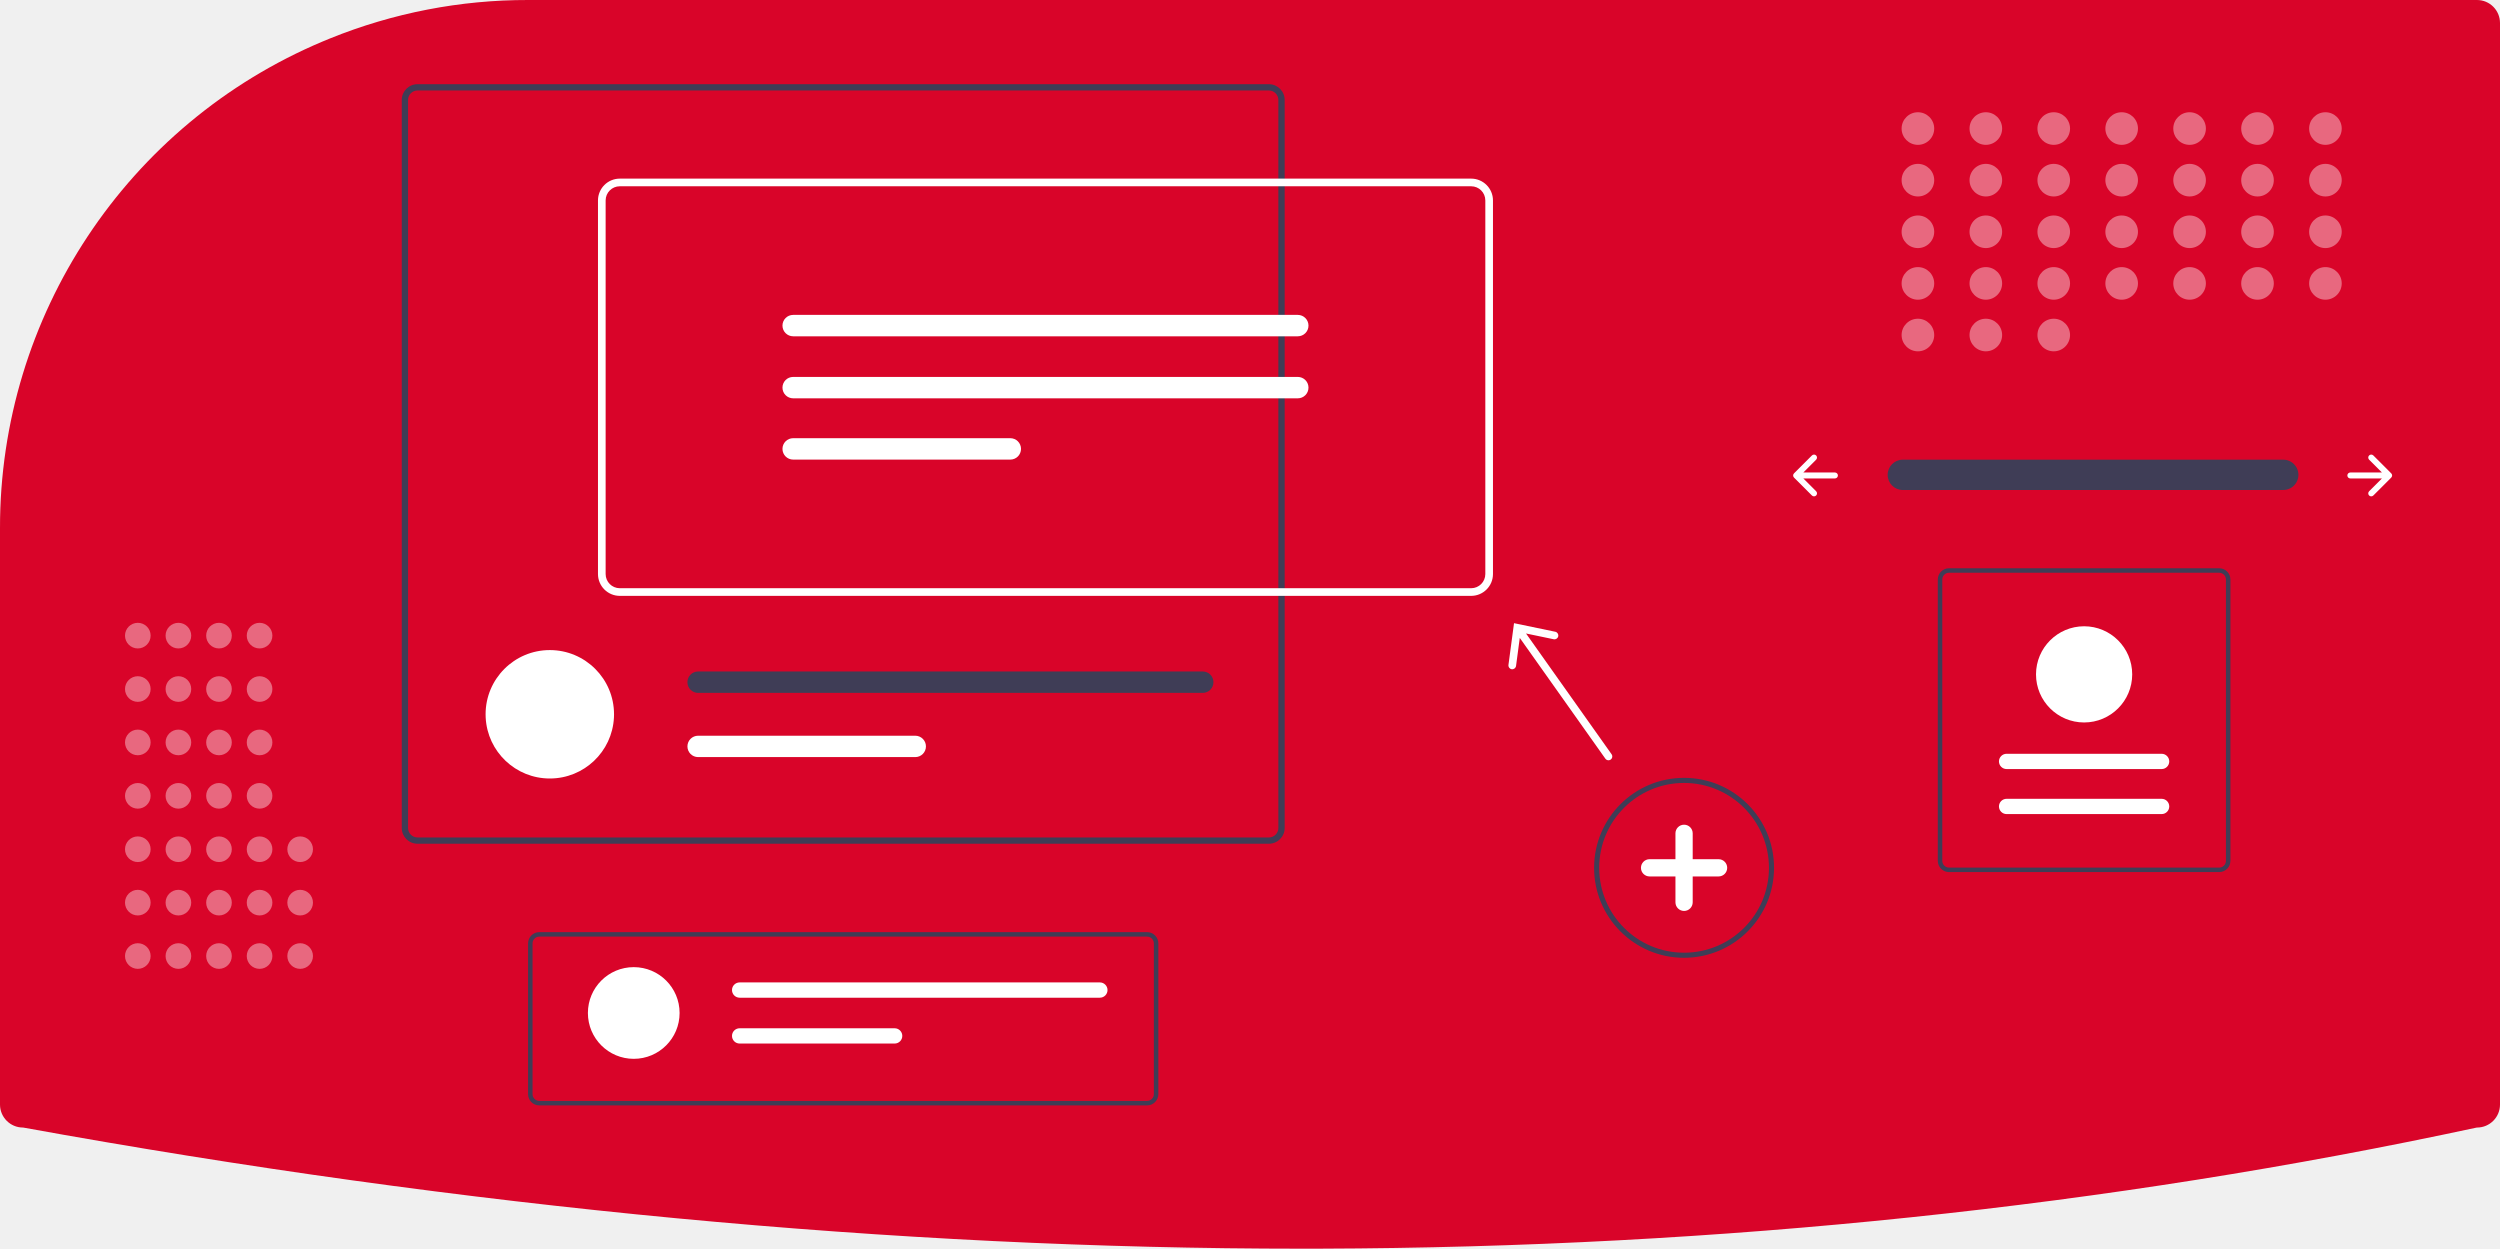
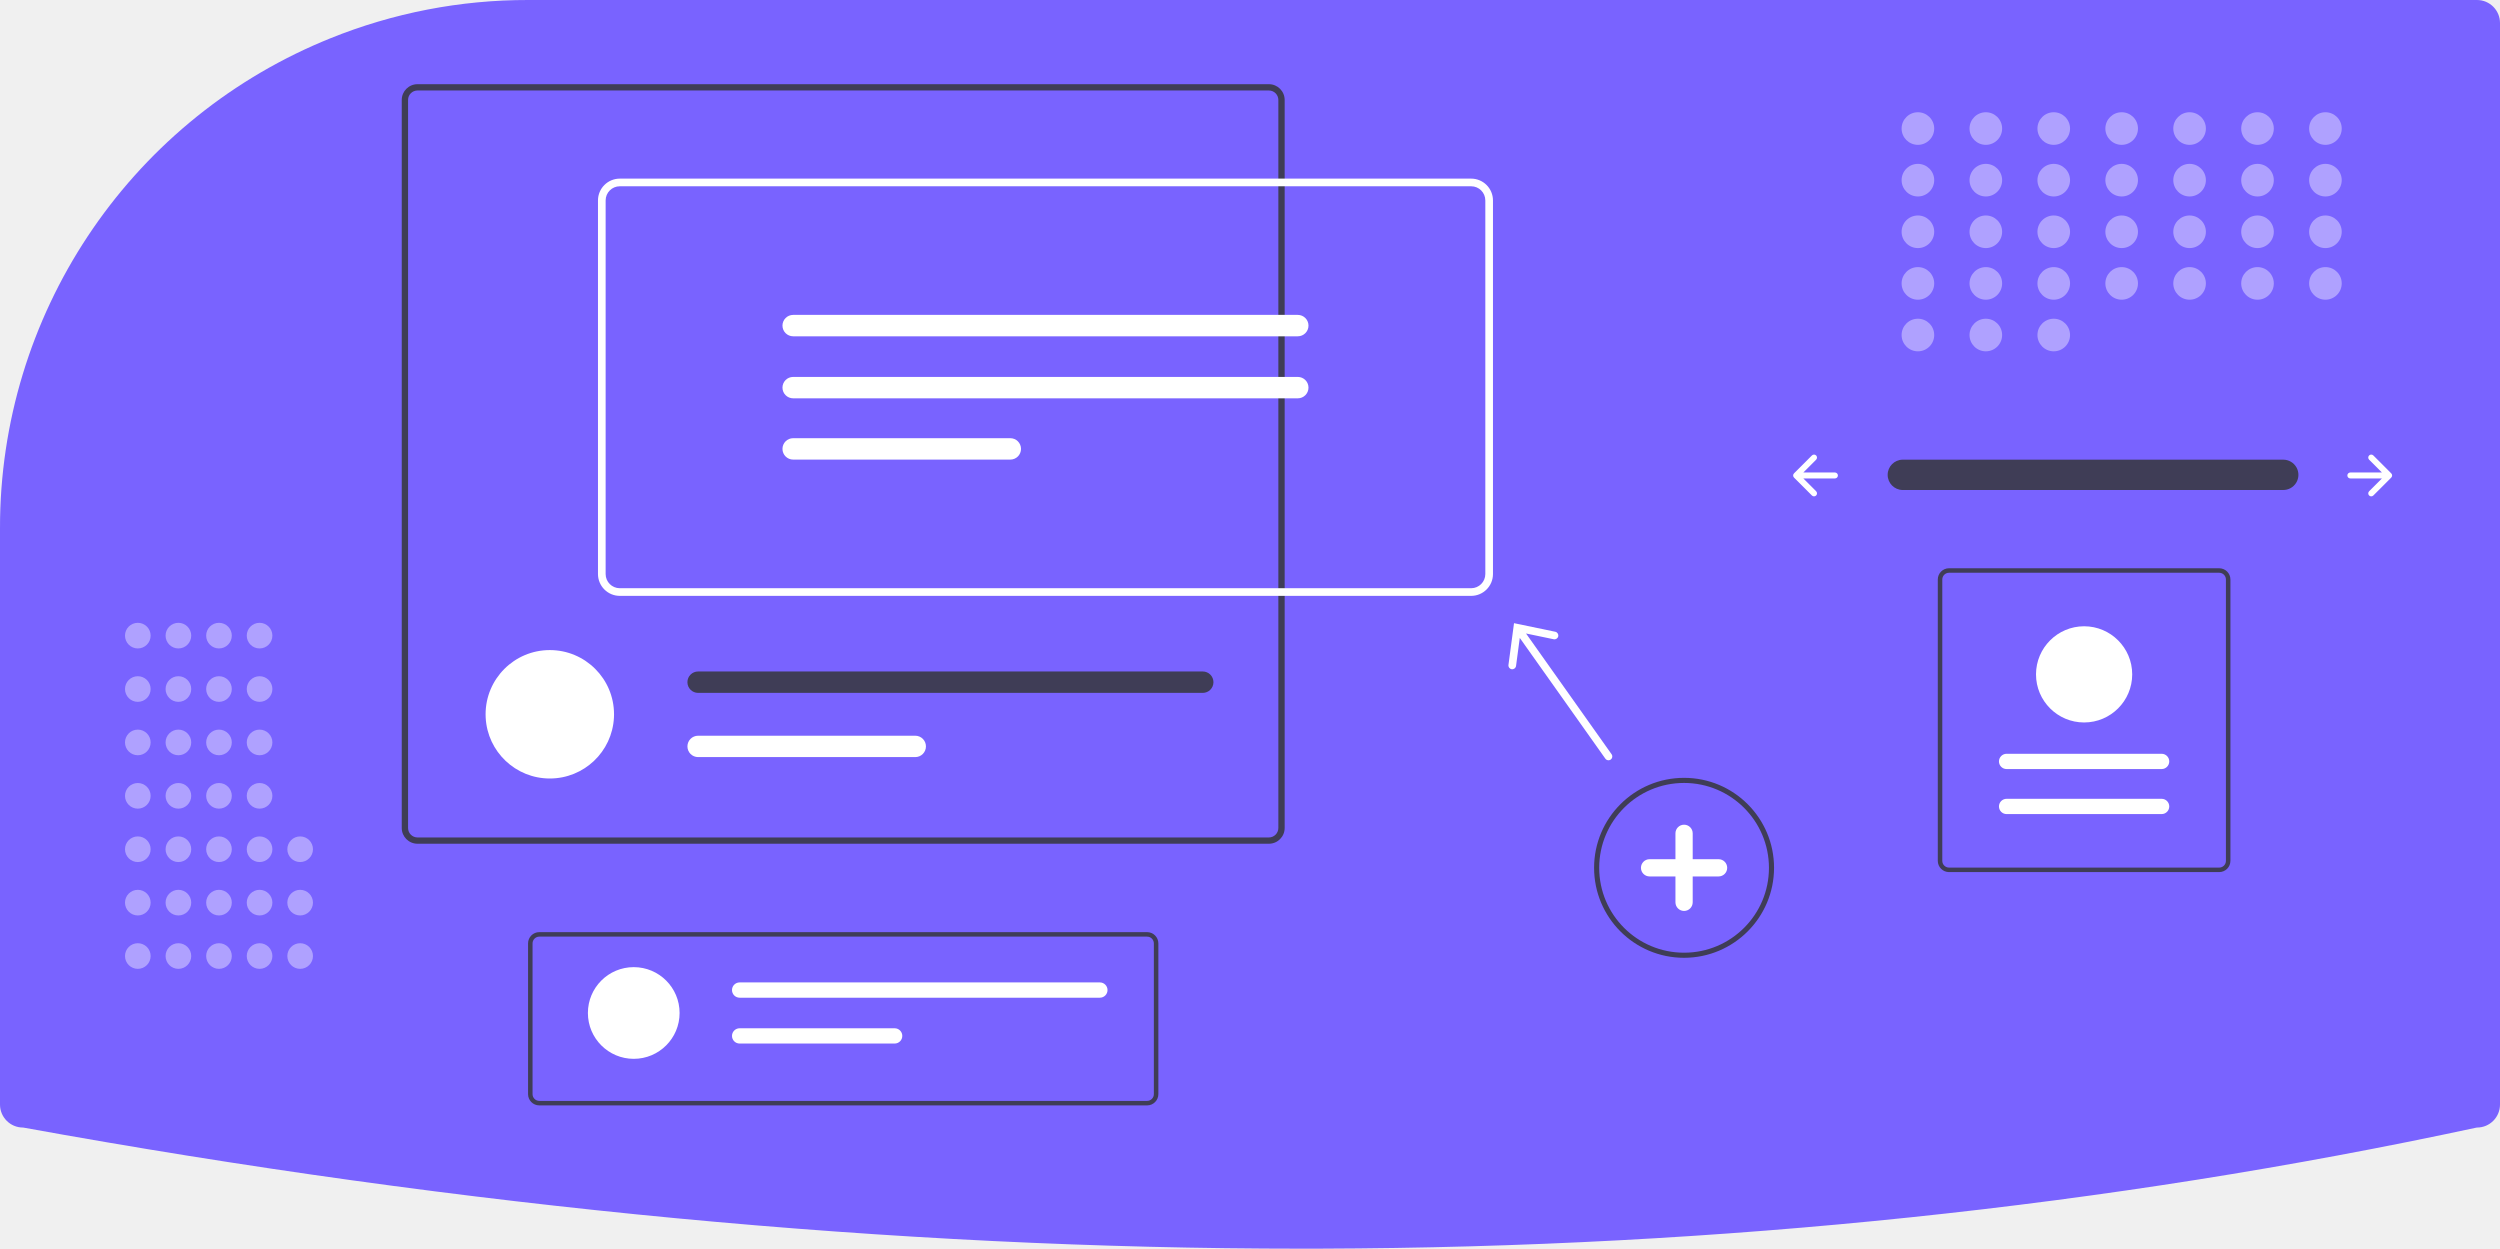
<svg xmlns="http://www.w3.org/2000/svg" data-name="Layer 1" width="980" height="489.48" viewBox="0 0 980 489.48">
-   <path d="M317.06,205.26a205.979,205.979,0,0,0-77.685,15.067c-.994.407-1.991.816-2.988,1.235A206.781,206.781,0,0,0,110,412.32v225.94a9.01,9.01,0,0,0,9,9l.179.016c173.467,31.502,342.106,47.465,501.372,47.465q3.582,0,7.156-.011c156.555-.477,308.994-16.439,453.083-47.447l.21-.022a9.01,9.01,0,0,0,9-9v-424a9.01,9.01,0,0,0-9-9Z" transform="translate(-110 -205.2598)" fill="#D90429" />
+   <path d="M317.06,205.26a205.979,205.979,0,0,0-77.685,15.067c-.994.407-1.991.816-2.988,1.235A206.781,206.781,0,0,0,110,412.32v225.94a9.01,9.01,0,0,0,9,9l.179.016c173.467,31.502,342.106,47.465,501.372,47.465q3.582,0,7.156-.011c156.555-.477,308.994-16.439,453.083-47.447l.21-.022a9.01,9.01,0,0,0,9-9v-424a9.01,9.01,0,0,0-9-9Z" transform="translate(-110 -205.2598)" fill="#7963FF" />
  <path id="f4300551-56ef-4356-8f30-d0080b223343-161" data-name="Path 40" d="M855.799,385.452a5.947,5.947,0,0,0,0,11.892H1004.885a5.947,5.947,0,1,0,.195-11.892q-.098-.002-.195,0Z" transform="translate(-110 -205.2598)" fill="#3f3d56" />
  <path d="M1038.694,383.797a1.17,1.17,0,0,0,0,1.655l5.023,5.023H1031.331a1.17,1.17,0,1,0,0,2.34H1043.717l-5.023,5.023a1.17,1.17,0,1,0,1.655,1.655l7.02-7.02a1.17,1.17,0,0,0,0-1.655l-7.02-7.02A1.17,1.17,0,0,0,1038.694,383.797Z" transform="translate(-110 -205.2598)" fill="#fff" />
  <path d="M821.927,383.797a1.17,1.17,0,0,1,0,1.655l-5.023,5.023h12.386a1.17,1.17,0,1,1,0,2.34H816.905l5.023,5.023a1.17,1.17,0,0,1-1.655,1.655l-7.02-7.02a1.17,1.17,0,0,1,0-1.655l7.02-7.02A1.17,1.17,0,0,1,821.927,383.797Z" transform="translate(-110 -205.2598)" fill="#fff" />
  <g opacity="0.4">
    <circle cx="751.82" cy="50.39" r="6.39" fill="#fff" />
    <circle cx="778.445" cy="50.39" r="6.39" fill="#fff" />
    <circle cx="805.069" cy="50.39" r="6.39" fill="#fff" />
    <circle cx="831.694" cy="50.39" r="6.39" fill="#fff" />
    <circle cx="858.318" cy="50.39" r="6.39" fill="#fff" />
    <circle cx="884.943" cy="50.39" r="6.39" fill="#fff" />
    <circle cx="911.567" cy="50.39" r="6.39" fill="#fff" />
    <circle cx="751.82" cy="70.625" r="6.39" fill="#fff" />
    <circle cx="778.445" cy="70.625" r="6.39" fill="#fff" />
    <circle cx="805.069" cy="70.625" r="6.39" fill="#fff" />
    <circle cx="831.694" cy="70.625" r="6.39" fill="#fff" />
    <circle cx="858.318" cy="70.625" r="6.39" fill="#fff" />
    <circle cx="884.943" cy="70.625" r="6.39" fill="#fff" />
    <circle cx="911.567" cy="70.625" r="6.39" fill="#fff" />
    <circle cx="751.82" cy="90.859" r="6.39" fill="#fff" />
    <circle cx="778.445" cy="90.859" r="6.39" fill="#fff" />
    <circle cx="805.069" cy="90.859" r="6.39" fill="#fff" />
    <circle cx="831.694" cy="90.859" r="6.39" fill="#fff" />
    <circle cx="858.318" cy="90.859" r="6.39" fill="#fff" />
    <circle cx="884.943" cy="90.859" r="6.39" fill="#fff" />
    <circle cx="911.567" cy="90.859" r="6.39" fill="#fff" />
    <circle cx="751.82" cy="111.094" r="6.39" fill="#fff" />
    <circle cx="778.445" cy="111.094" r="6.39" fill="#fff" />
    <circle cx="751.82" cy="131.329" r="6.39" fill="#fff" />
    <circle cx="778.445" cy="131.329" r="6.39" fill="#fff" />
    <circle cx="805.069" cy="131.329" r="6.39" fill="#fff" />
    <circle cx="805.069" cy="111.094" r="6.39" fill="#fff" />
    <circle cx="831.694" cy="111.094" r="6.39" fill="#fff" />
    <circle cx="858.318" cy="111.094" r="6.39" fill="#fff" />
    <circle cx="884.943" cy="111.094" r="6.39" fill="#fff" />
    <circle cx="911.567" cy="111.094" r="6.39" fill="#fff" />
  </g>
  <path d="M770.157,580.719a35.272,35.272,0,1,1,35.272-35.272A35.313,35.313,0,0,1,770.157,580.719Zm0-68.545a33.272,33.272,0,1,0,33.272,33.272A33.31,33.31,0,0,0,770.157,512.174Z" transform="translate(-110 -205.2598)" fill="#3f3d56" />
  <path d="M783.681,542.065H773.538V531.923a3.381,3.381,0,0,0-6.762,0v10.142H756.634a3.381,3.381,0,0,0,0,6.762h10.142v10.142a3.381,3.381,0,0,0,6.762,0V548.827h10.142a3.381,3.381,0,1,0,0-6.762Z" transform="translate(-110 -205.2598)" fill="#fff" />
  <g opacity="0.4">
    <circle cx="54.024" cy="374.766" r="5.024" fill="#fff" />
    <circle cx="54.024" cy="353.833" r="5.024" fill="#fff" />
    <circle cx="54.024" cy="332.9" r="5.024" fill="#fff" />
    <circle cx="54.024" cy="311.967" r="5.024" fill="#fff" />
    <circle cx="54.024" cy="291.034" r="5.024" fill="#fff" />
    <circle cx="54.024" cy="270.101" r="5.024" fill="#fff" />
    <circle cx="54.024" cy="249.168" r="5.024" fill="#fff" />
    <circle cx="69.933" cy="374.766" r="5.024" fill="#fff" />
    <circle cx="69.933" cy="353.833" r="5.024" fill="#fff" />
    <circle cx="69.933" cy="332.9" r="5.024" fill="#fff" />
    <circle cx="69.933" cy="311.967" r="5.024" fill="#fff" />
    <circle cx="69.933" cy="291.034" r="5.024" fill="#fff" />
    <circle cx="69.933" cy="270.101" r="5.024" fill="#fff" />
    <circle cx="69.933" cy="249.168" r="5.024" fill="#fff" />
    <circle cx="85.842" cy="374.766" r="5.024" fill="#fff" />
    <circle cx="85.842" cy="353.833" r="5.024" fill="#fff" />
    <circle cx="85.842" cy="332.9" r="5.024" fill="#fff" />
    <circle cx="85.842" cy="311.967" r="5.024" fill="#fff" />
    <circle cx="85.842" cy="291.034" r="5.024" fill="#fff" />
    <circle cx="85.842" cy="270.101" r="5.024" fill="#fff" />
    <circle cx="85.842" cy="249.168" r="5.024" fill="#fff" />
    <circle cx="101.751" cy="374.766" r="5.024" fill="#fff" />
    <circle cx="101.751" cy="353.833" r="5.024" fill="#fff" />
    <circle cx="117.66" cy="374.766" r="5.024" fill="#fff" />
    <circle cx="117.66" cy="353.833" r="5.024" fill="#fff" />
    <circle cx="117.66" cy="332.9" r="5.024" fill="#fff" />
    <circle cx="101.751" cy="332.9" r="5.024" fill="#fff" />
    <circle cx="101.751" cy="311.967" r="5.024" fill="#fff" />
    <circle cx="101.751" cy="291.034" r="5.024" fill="#fff" />
    <circle cx="101.751" cy="270.101" r="5.024" fill="#fff" />
    <circle cx="101.751" cy="249.168" r="5.024" fill="#fff" />
  </g>
  <path d="M607.408,238.262H273.666a6.189,6.189,0,0,0-6.182,6.182v285.383a6.189,6.189,0,0,0,6.182,6.182H607.408a6.189,6.189,0,0,0,6.182-6.182V244.444A6.189,6.189,0,0,0,607.408,238.262Zm3.705,291.566a3.718,3.718,0,0,1-3.705,3.716H273.666a3.711,3.711,0,0,1-3.705-3.716V244.444a3.711,3.711,0,0,1,3.705-3.716H607.408a3.718,3.718,0,0,1,3.705,3.716Z" transform="translate(-110 -205.2598)" fill="#3f3d56" />
  <path d="M350.702,485.266c0,.44-.012.88-.035,1.308a25.175,25.175,0,0,1-50.281,0c-.023-.428-.035-.868-.035-1.308a25.175,25.175,0,1,1,50.35,0Z" transform="translate(-110 -205.2598)" fill="#fff" />
  <path d="M581.475,468.479H383.663a4.197,4.197,0,0,0,0,8.394H581.475a4.197,4.197,0,0,0,0-8.394Z" transform="translate(-110 -205.2598)" fill="#3f3d56" />
  <path d="M468.78,493.66H383.663a4.191,4.191,0,0,0,0,8.382h85.117a4.191,4.191,0,1,0,0-8.382Z" transform="translate(-110 -205.2598)" fill="#fff" />
  <path d="M686.698,438.841H352.958a8.559,8.559,0,0,1-8.549-8.55V283.829a8.559,8.559,0,0,1,8.549-8.549H686.698a8.559,8.559,0,0,1,8.549,8.549V430.291A8.559,8.559,0,0,1,686.698,438.841ZM352.958,278.28a5.555,5.555,0,0,0-5.549,5.549V430.291a5.556,5.556,0,0,0,5.549,5.55H686.698a5.556,5.556,0,0,0,5.549-5.55V283.829a5.555,5.555,0,0,0-5.549-5.549Z" transform="translate(-110 -205.2598)" fill="#fff" />
  <path d="M420.924,328.699a4.196,4.196,0,1,0,0,8.392H618.732a4.196,4.196,0,1,0,0-8.392Z" transform="translate(-110 -205.2598)" fill="#fff" />
  <path d="M420.924,353.012a4.196,4.196,0,0,0,0,8.392H618.732a4.196,4.196,0,0,0,0-8.392Z" transform="translate(-110 -205.2598)" fill="#fff" />
  <path d="M420.924,377.03a4.196,4.196,0,0,0,0,8.392h85.117a4.196,4.196,0,0,0,0-8.392Z" transform="translate(-110 -205.2598)" fill="#fff" />
  <path d="M741.724,500.893l-33.52-47.307,10.851,2.261a1.501,1.501,0,1,0,.612-2.939l-16.171-3.366-2.183,16.371a1.501,1.501,0,1,0,2.976.396l1.463-10.993L739.276,502.627a1.5,1.5,0,1,0,2.447-1.734Z" transform="translate(-110 -205.2598)" fill="#fff" />
  <path d="M559.666,638.58H321.409a4.417,4.417,0,0,1-4.412-4.412V575.067a4.417,4.417,0,0,1,4.412-4.412h238.257a4.417,4.417,0,0,1,4.412,4.412v59.101A4.417,4.417,0,0,1,559.666,638.58Zm-238.257-66.161a2.65,2.65,0,0,0-2.647,2.647v59.101a2.65,2.65,0,0,0,2.647,2.647h238.257a2.65,2.65,0,0,0,2.647-2.647V575.067a2.65,2.65,0,0,0-2.647-2.647Z" transform="translate(-110 -205.2598)" fill="#3f3d56" />
  <circle cx="248.429" cy="397.09" r="17.973" fill="#fff" />
  <path d="M399.938,590.368a2.995,2.995,0,1,0,0,5.991H541.153a2.995,2.995,0,1,0,0-5.991Z" transform="translate(-110 -205.2598)" fill="#fff" />
  <path d="M399.938,608.341a2.995,2.995,0,1,0,0,5.991H460.703a2.995,2.995,0,1,0,0-5.991Z" transform="translate(-110 -205.2598)" fill="#fff" />
  <path d="M874.024,428.016H979.917a4.417,4.417,0,0,1,4.412,4.412V542.71a4.417,4.417,0,0,1-4.412,4.412H874.024a4.417,4.417,0,0,1-4.412-4.412V432.428A4.417,4.417,0,0,1,874.024,428.016ZM979.917,545.358a2.65,2.65,0,0,0,2.647-2.647V432.428a2.65,2.65,0,0,0-2.647-2.647H874.024a2.65,2.65,0,0,0-2.647,2.647V542.71a2.65,2.65,0,0,0,2.647,2.647Z" transform="translate(-110 -205.2598)" fill="#3f3d56" />
  <path d="M957.353,524.38a2.995,2.995,0,0,0,0-5.991H896.588a2.995,2.995,0,0,0,0,5.991Z" transform="translate(-110 -205.2598)" fill="#fff" />
  <path d="M957.353,506.731a2.995,2.995,0,1,0,0-5.991H896.588a2.995,2.995,0,1,0,0,5.991Z" transform="translate(-110 -205.2598)" fill="#fff" />
  <path d="M926.97,450.758a18.855,18.855,0,1,1-18.855,18.855A18.876,18.876,0,0,1,926.97,450.758Z" transform="translate(-110 -205.2598)" fill="#fff" />
</svg>
